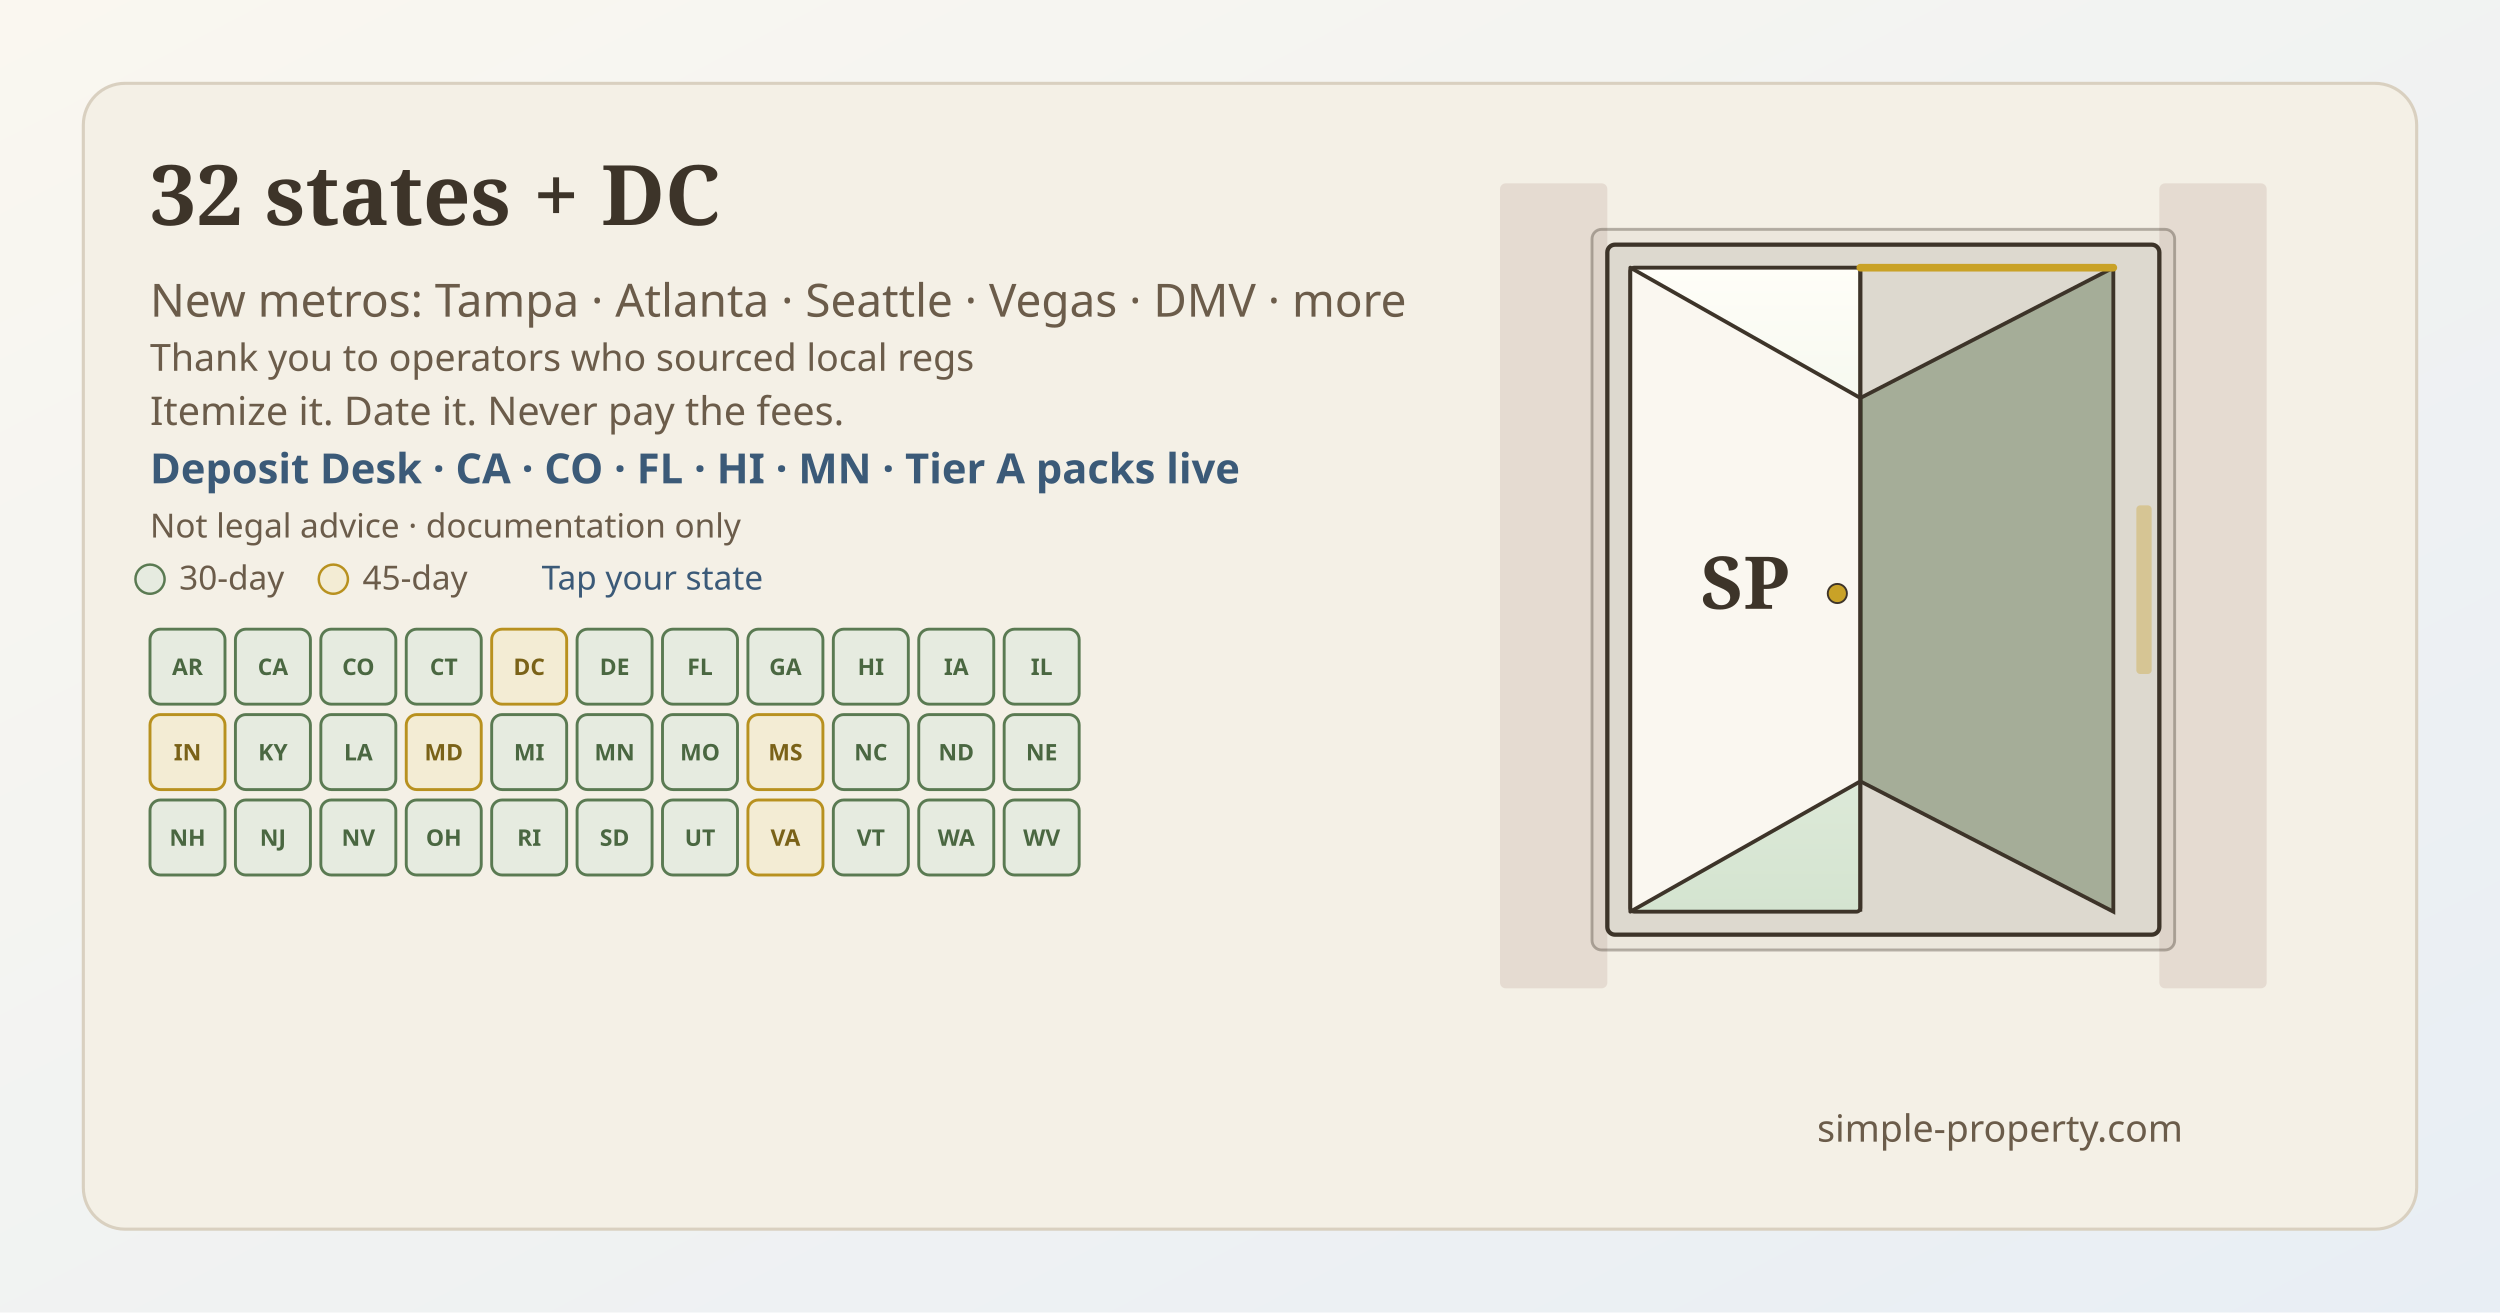
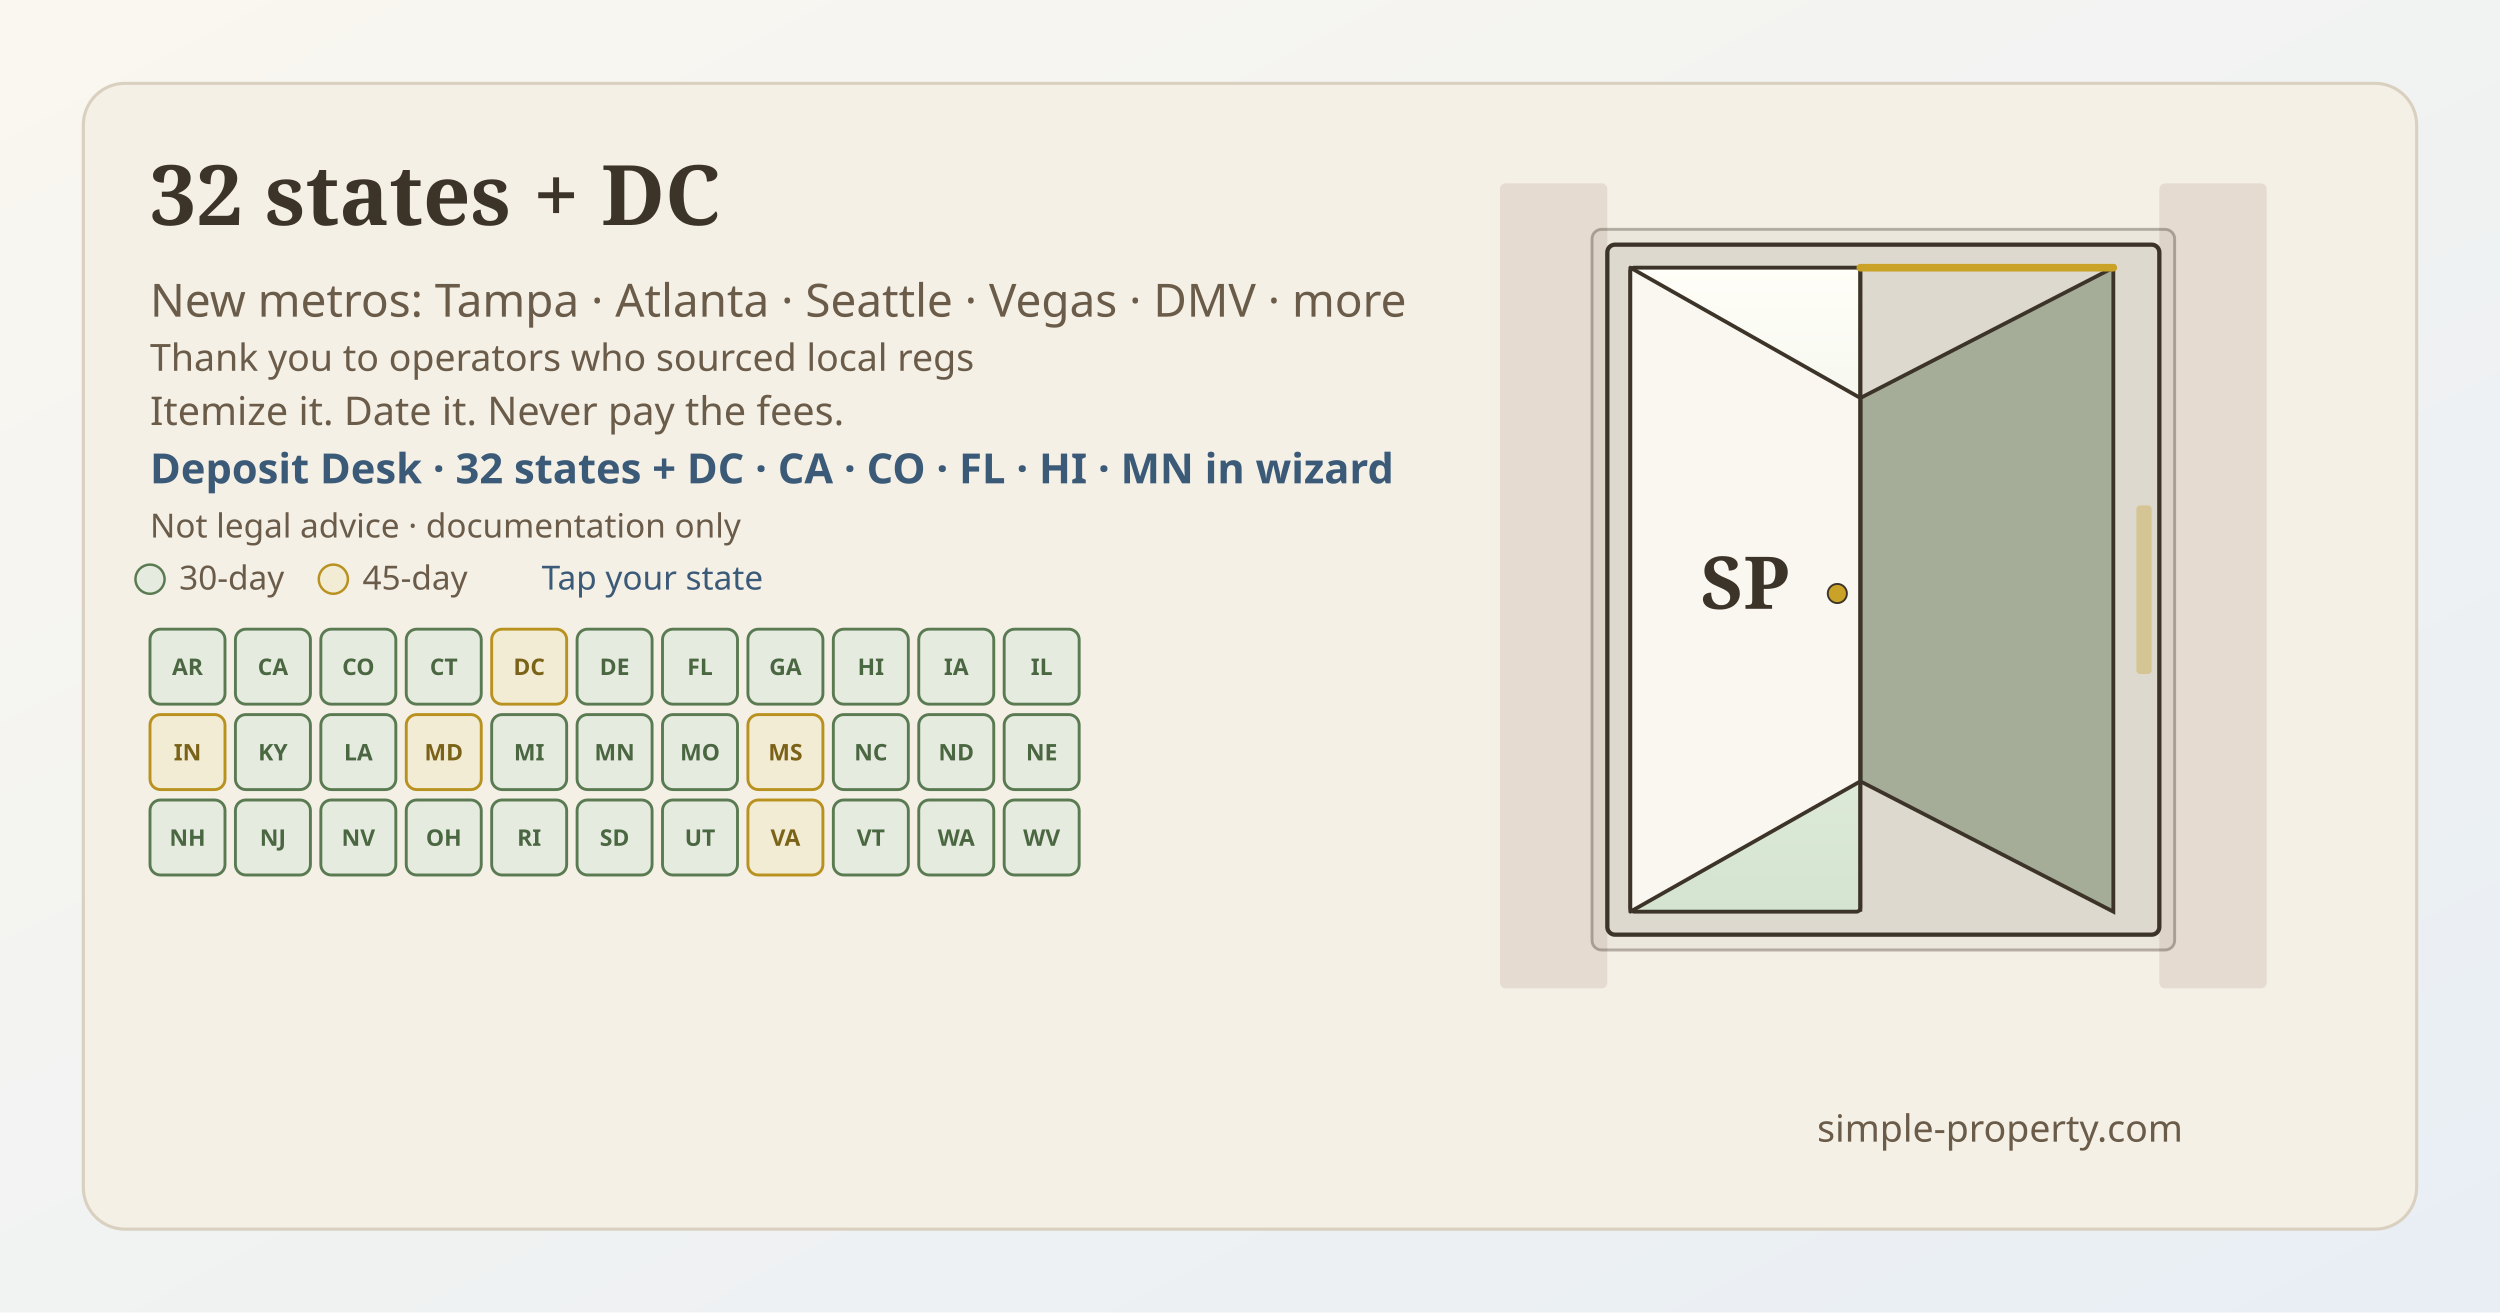
<svg xmlns="http://www.w3.org/2000/svg" width="1200" height="630" viewBox="0 0 1200 630" role="img" aria-label="Deposit Desk new state coverage · 32 states + DC · thank you">
  <defs>
    <linearGradient id="share-bg" x1="0" y1="0" x2="1" y2="1">
      <stop offset="0" stop-color="#faf7f0" />
      <stop offset="1" stop-color="#e8eef4" />
    </linearGradient>
    <linearGradient id="door-light" x1="0" y1="0" x2="0" y2="1">
      <stop offset="0" stop-color="#fffef8" />
      <stop offset="1" stop-color="#d4e4d0" />
    </linearGradient>
  </defs>
  <rect width="1200" height="630" fill="url(#share-bg)" />
  <rect x="40" y="40" width="1120" height="550" rx="20" fill="#f4f0e6" stroke="#d9d0c0" stroke-width="1.5" />
  <text x="72" y="108" fill="#3d3429" font-family="Georgia, serif" font-size="40" font-weight="600">32 states + DC</text>
  <text x="72" y="152" fill="#6b5c4a" font-family="system-ui,sans-serif" font-size="22">New metros: Tampa · Atlanta · Seattle · Vegas · DMV · more</text>
  <text x="72" y="178" fill="#6b5c4a" font-family="system-ui,sans-serif" font-size="18">Thank you to operators who sourced local regs</text>
  <text x="72" y="204" fill="#6b5c4a" font-family="system-ui,sans-serif" font-size="19">Itemize it. Date it. Never pay the fees.</text>
-   <text x="72" y="232" fill="#3b5a78" font-family="system-ui,sans-serif" font-size="20" font-weight="600">Deposit Desk · CA · CO · FL · HI · MN · Tier A packs live</text>
+   <text x="72" y="232" fill="#3b5a78" font-family="system-ui,sans-serif" font-size="20" font-weight="600">Deposit Desk · 32 states + DC · CA · CO · FL · HI · MN in wizard</text>
  <text x="72" y="258" fill="#6b5c4a" font-family="system-ui,sans-serif" font-size="16">Not legal advice · documentation only</text>
  <g font-family="system-ui,sans-serif" font-size="16" fill="#6b5c4a">
    <circle cx="72" cy="278" r="7" fill="#e6ebe0" stroke="#5a7a52" stroke-width="1.2" />
    <text x="86" y="283">30-day</text>
    <circle cx="160" cy="278" r="7" fill="#f3ecd4" stroke="#b8911f" stroke-width="1.2" />
    <text x="174" y="283">45-day</text>
    <text x="260" y="283" fill="#3b5a78">Tap your state</text>
  </g>
  <g class="coverage-chip" data-code="AR">
    <rect x="72" y="302" width="36" height="36" rx="5" fill="#e6ebe0" stroke="#5a7a52" stroke-width="1.4" />
    <text x="90" y="324" text-anchor="middle" font-family="system-ui,sans-serif" font-size="11" font-weight="700" fill="#4a6741">AR</text>
  </g>
  <g class="coverage-chip" data-code="CA">
    <rect x="113" y="302" width="36" height="36" rx="5" fill="#e6ebe0" stroke="#5a7a52" stroke-width="1.4" />
    <text x="131" y="324" text-anchor="middle" font-family="system-ui,sans-serif" font-size="11" font-weight="700" fill="#4a6741">CA</text>
  </g>
  <g class="coverage-chip" data-code="CO">
    <rect x="154" y="302" width="36" height="36" rx="5" fill="#e6ebe0" stroke="#5a7a52" stroke-width="1.4" />
    <text x="172" y="324" text-anchor="middle" font-family="system-ui,sans-serif" font-size="11" font-weight="700" fill="#4a6741">CO</text>
  </g>
  <g class="coverage-chip" data-code="CT">
    <rect x="195" y="302" width="36" height="36" rx="5" fill="#e6ebe0" stroke="#5a7a52" stroke-width="1.4" />
    <text x="213" y="324" text-anchor="middle" font-family="system-ui,sans-serif" font-size="11" font-weight="700" fill="#4a6741">CT</text>
  </g>
  <g class="coverage-chip" data-code="DC">
    <rect x="236" y="302" width="36" height="36" rx="5" fill="#f3ecd4" stroke="#b8911f" stroke-width="1.4" />
    <text x="254" y="324" text-anchor="middle" font-family="system-ui,sans-serif" font-size="11" font-weight="700" fill="#7a6218">DC</text>
  </g>
  <g class="coverage-chip" data-code="DE">
    <rect x="277" y="302" width="36" height="36" rx="5" fill="#e6ebe0" stroke="#5a7a52" stroke-width="1.4" />
    <text x="295" y="324" text-anchor="middle" font-family="system-ui,sans-serif" font-size="11" font-weight="700" fill="#4a6741">DE</text>
  </g>
  <g class="coverage-chip" data-code="FL">
    <rect x="318" y="302" width="36" height="36" rx="5" fill="#e6ebe0" stroke="#5a7a52" stroke-width="1.4" />
    <text x="336" y="324" text-anchor="middle" font-family="system-ui,sans-serif" font-size="11" font-weight="700" fill="#4a6741">FL</text>
  </g>
  <g class="coverage-chip" data-code="GA">
    <rect x="359" y="302" width="36" height="36" rx="5" fill="#e6ebe0" stroke="#5a7a52" stroke-width="1.4" />
    <text x="377" y="324" text-anchor="middle" font-family="system-ui,sans-serif" font-size="11" font-weight="700" fill="#4a6741">GA</text>
  </g>
  <g class="coverage-chip" data-code="HI">
    <rect x="400" y="302" width="36" height="36" rx="5" fill="#e6ebe0" stroke="#5a7a52" stroke-width="1.4" />
    <text x="418" y="324" text-anchor="middle" font-family="system-ui,sans-serif" font-size="11" font-weight="700" fill="#4a6741">HI</text>
  </g>
  <g class="coverage-chip" data-code="IA">
    <rect x="441" y="302" width="36" height="36" rx="5" fill="#e6ebe0" stroke="#5a7a52" stroke-width="1.4" />
    <text x="459" y="324" text-anchor="middle" font-family="system-ui,sans-serif" font-size="11" font-weight="700" fill="#4a6741">IA</text>
  </g>
  <g class="coverage-chip" data-code="IL">
    <rect x="482" y="302" width="36" height="36" rx="5" fill="#e6ebe0" stroke="#5a7a52" stroke-width="1.4" />
    <text x="500" y="324" text-anchor="middle" font-family="system-ui,sans-serif" font-size="11" font-weight="700" fill="#4a6741">IL</text>
  </g>
  <g class="coverage-chip" data-code="IN">
    <rect x="72" y="343" width="36" height="36" rx="5" fill="#f3ecd4" stroke="#b8911f" stroke-width="1.4" />
    <text x="90" y="365" text-anchor="middle" font-family="system-ui,sans-serif" font-size="11" font-weight="700" fill="#7a6218">IN</text>
  </g>
  <g class="coverage-chip" data-code="KY">
    <rect x="113" y="343" width="36" height="36" rx="5" fill="#e6ebe0" stroke="#5a7a52" stroke-width="1.4" />
    <text x="131" y="365" text-anchor="middle" font-family="system-ui,sans-serif" font-size="11" font-weight="700" fill="#4a6741">KY</text>
  </g>
  <g class="coverage-chip" data-code="LA">
    <rect x="154" y="343" width="36" height="36" rx="5" fill="#e6ebe0" stroke="#5a7a52" stroke-width="1.4" />
    <text x="172" y="365" text-anchor="middle" font-family="system-ui,sans-serif" font-size="11" font-weight="700" fill="#4a6741">LA</text>
  </g>
  <g class="coverage-chip" data-code="MD">
    <rect x="195" y="343" width="36" height="36" rx="5" fill="#f3ecd4" stroke="#b8911f" stroke-width="1.4" />
    <text x="213" y="365" text-anchor="middle" font-family="system-ui,sans-serif" font-size="11" font-weight="700" fill="#7a6218">MD</text>
  </g>
  <g class="coverage-chip" data-code="MI">
    <rect x="236" y="343" width="36" height="36" rx="5" fill="#e6ebe0" stroke="#5a7a52" stroke-width="1.4" />
    <text x="254" y="365" text-anchor="middle" font-family="system-ui,sans-serif" font-size="11" font-weight="700" fill="#4a6741">MI</text>
  </g>
  <g class="coverage-chip" data-code="MN">
    <rect x="277" y="343" width="36" height="36" rx="5" fill="#e6ebe0" stroke="#5a7a52" stroke-width="1.4" />
    <text x="295" y="365" text-anchor="middle" font-family="system-ui,sans-serif" font-size="11" font-weight="700" fill="#4a6741">MN</text>
  </g>
  <g class="coverage-chip" data-code="MO">
    <rect x="318" y="343" width="36" height="36" rx="5" fill="#e6ebe0" stroke="#5a7a52" stroke-width="1.4" />
    <text x="336" y="365" text-anchor="middle" font-family="system-ui,sans-serif" font-size="11" font-weight="700" fill="#4a6741">MO</text>
  </g>
  <g class="coverage-chip" data-code="MS">
    <rect x="359" y="343" width="36" height="36" rx="5" fill="#f3ecd4" stroke="#b8911f" stroke-width="1.4" />
    <text x="377" y="365" text-anchor="middle" font-family="system-ui,sans-serif" font-size="11" font-weight="700" fill="#7a6218">MS</text>
  </g>
  <g class="coverage-chip" data-code="NC">
    <rect x="400" y="343" width="36" height="36" rx="5" fill="#e6ebe0" stroke="#5a7a52" stroke-width="1.4" />
    <text x="418" y="365" text-anchor="middle" font-family="system-ui,sans-serif" font-size="11" font-weight="700" fill="#4a6741">NC</text>
  </g>
  <g class="coverage-chip" data-code="ND">
    <rect x="441" y="343" width="36" height="36" rx="5" fill="#e6ebe0" stroke="#5a7a52" stroke-width="1.4" />
    <text x="459" y="365" text-anchor="middle" font-family="system-ui,sans-serif" font-size="11" font-weight="700" fill="#4a6741">ND</text>
  </g>
  <g class="coverage-chip" data-code="NE">
    <rect x="482" y="343" width="36" height="36" rx="5" fill="#e6ebe0" stroke="#5a7a52" stroke-width="1.4" />
    <text x="500" y="365" text-anchor="middle" font-family="system-ui,sans-serif" font-size="11" font-weight="700" fill="#4a6741">NE</text>
  </g>
  <g class="coverage-chip" data-code="NH">
    <rect x="72" y="384" width="36" height="36" rx="5" fill="#e6ebe0" stroke="#5a7a52" stroke-width="1.4" />
    <text x="90" y="406" text-anchor="middle" font-family="system-ui,sans-serif" font-size="11" font-weight="700" fill="#4a6741">NH</text>
  </g>
  <g class="coverage-chip" data-code="NJ">
    <rect x="113" y="384" width="36" height="36" rx="5" fill="#e6ebe0" stroke="#5a7a52" stroke-width="1.4" />
    <text x="131" y="406" text-anchor="middle" font-family="system-ui,sans-serif" font-size="11" font-weight="700" fill="#4a6741">NJ</text>
  </g>
  <g class="coverage-chip" data-code="NV">
    <rect x="154" y="384" width="36" height="36" rx="5" fill="#e6ebe0" stroke="#5a7a52" stroke-width="1.4" />
    <text x="172" y="406" text-anchor="middle" font-family="system-ui,sans-serif" font-size="11" font-weight="700" fill="#4a6741">NV</text>
  </g>
  <g class="coverage-chip" data-code="OH">
    <rect x="195" y="384" width="36" height="36" rx="5" fill="#e6ebe0" stroke="#5a7a52" stroke-width="1.4" />
    <text x="213" y="406" text-anchor="middle" font-family="system-ui,sans-serif" font-size="11" font-weight="700" fill="#4a6741">OH</text>
  </g>
  <g class="coverage-chip" data-code="RI">
    <rect x="236" y="384" width="36" height="36" rx="5" fill="#e6ebe0" stroke="#5a7a52" stroke-width="1.4" />
    <text x="254" y="406" text-anchor="middle" font-family="system-ui,sans-serif" font-size="11" font-weight="700" fill="#4a6741">RI</text>
  </g>
  <g class="coverage-chip" data-code="SD">
    <rect x="277" y="384" width="36" height="36" rx="5" fill="#e6ebe0" stroke="#5a7a52" stroke-width="1.4" />
    <text x="295" y="406" text-anchor="middle" font-family="system-ui,sans-serif" font-size="11" font-weight="700" fill="#4a6741">SD</text>
  </g>
  <g class="coverage-chip" data-code="UT">
    <rect x="318" y="384" width="36" height="36" rx="5" fill="#e6ebe0" stroke="#5a7a52" stroke-width="1.4" />
    <text x="336" y="406" text-anchor="middle" font-family="system-ui,sans-serif" font-size="11" font-weight="700" fill="#4a6741">UT</text>
  </g>
  <g class="coverage-chip" data-code="VA">
    <rect x="359" y="384" width="36" height="36" rx="5" fill="#f3ecd4" stroke="#b8911f" stroke-width="1.4" />
    <text x="377" y="406" text-anchor="middle" font-family="system-ui,sans-serif" font-size="11" font-weight="700" fill="#7a6218">VA</text>
  </g>
  <g class="coverage-chip" data-code="VT">
    <rect x="400" y="384" width="36" height="36" rx="5" fill="#e6ebe0" stroke="#5a7a52" stroke-width="1.4" />
    <text x="418" y="406" text-anchor="middle" font-family="system-ui,sans-serif" font-size="11" font-weight="700" fill="#4a6741">VT</text>
  </g>
  <g class="coverage-chip" data-code="WA">
    <rect x="441" y="384" width="36" height="36" rx="5" fill="#e6ebe0" stroke="#5a7a52" stroke-width="1.4" />
    <text x="459" y="406" text-anchor="middle" font-family="system-ui,sans-serif" font-size="11" font-weight="700" fill="#4a6741">WA</text>
  </g>
  <g class="coverage-chip" data-code="WV">
    <rect x="482" y="384" width="36" height="36" rx="5" fill="#e6ebe0" stroke="#5a7a52" stroke-width="1.4" />
    <text x="500" y="406" text-anchor="middle" font-family="system-ui,sans-serif" font-size="11" font-weight="700" fill="#4a6741">WV</text>
  </g>
  <g transform="translate(720, 88) scale(0.92)">
    <rect x="0" y="0" width="56" height="420" fill="#7a4038" fill-opacity="0.12" rx="3" />
    <rect x="344" y="0" width="56" height="420" fill="#7a4038" fill-opacity="0.12" rx="3" />
    <rect x="48" y="24" width="304" height="376" rx="5" fill="#3d3429" fill-opacity="0.05" stroke="#3d3429" stroke-width="1.5" stroke-opacity="0.35" />
    <rect x="56" y="32" width="288" height="360" rx="4" fill="#3d3429" fill-opacity="0.08" stroke="#3d3429" stroke-width="2.25" />
    <rect x="68" y="44" width="120" height="336" rx="2" fill="url(#door-light)" stroke="#3d3429" stroke-width="2" />
    <path d="M188 44 L188 380" stroke="#3d3429" stroke-width="2" />
    <path d="M68 44 L188 112 L188 312 L68 380 Z" fill="#faf7f0" stroke="#3d3429" stroke-width="2" stroke-linejoin="round" />
    <path d="M188 112 L320 44 L320 380 L188 312 Z" fill="#4a6741" fill-opacity="0.38" stroke="#3d3429" stroke-width="2" />
    <circle cx="176" cy="214" r="5" fill="#c9a227" stroke="#3d3429" stroke-width="1" />
    <text x="128" y="222" text-anchor="middle" fill="#3d3429" font-family="Georgia, serif" font-size="38" font-weight="600">SP</text>
    <path d="M188 44 L320 44" stroke="#c9a227" stroke-width="4" stroke-linecap="round" />
    <rect x="332" y="168" width="8" height="88" rx="2" fill="#c9a227" fill-opacity="0.35" />
  </g>
  <text x="960" y="548" text-anchor="middle" fill="#6b5c4a" font-family="system-ui,sans-serif" font-size="18">simple-property.com</text>
</svg>
